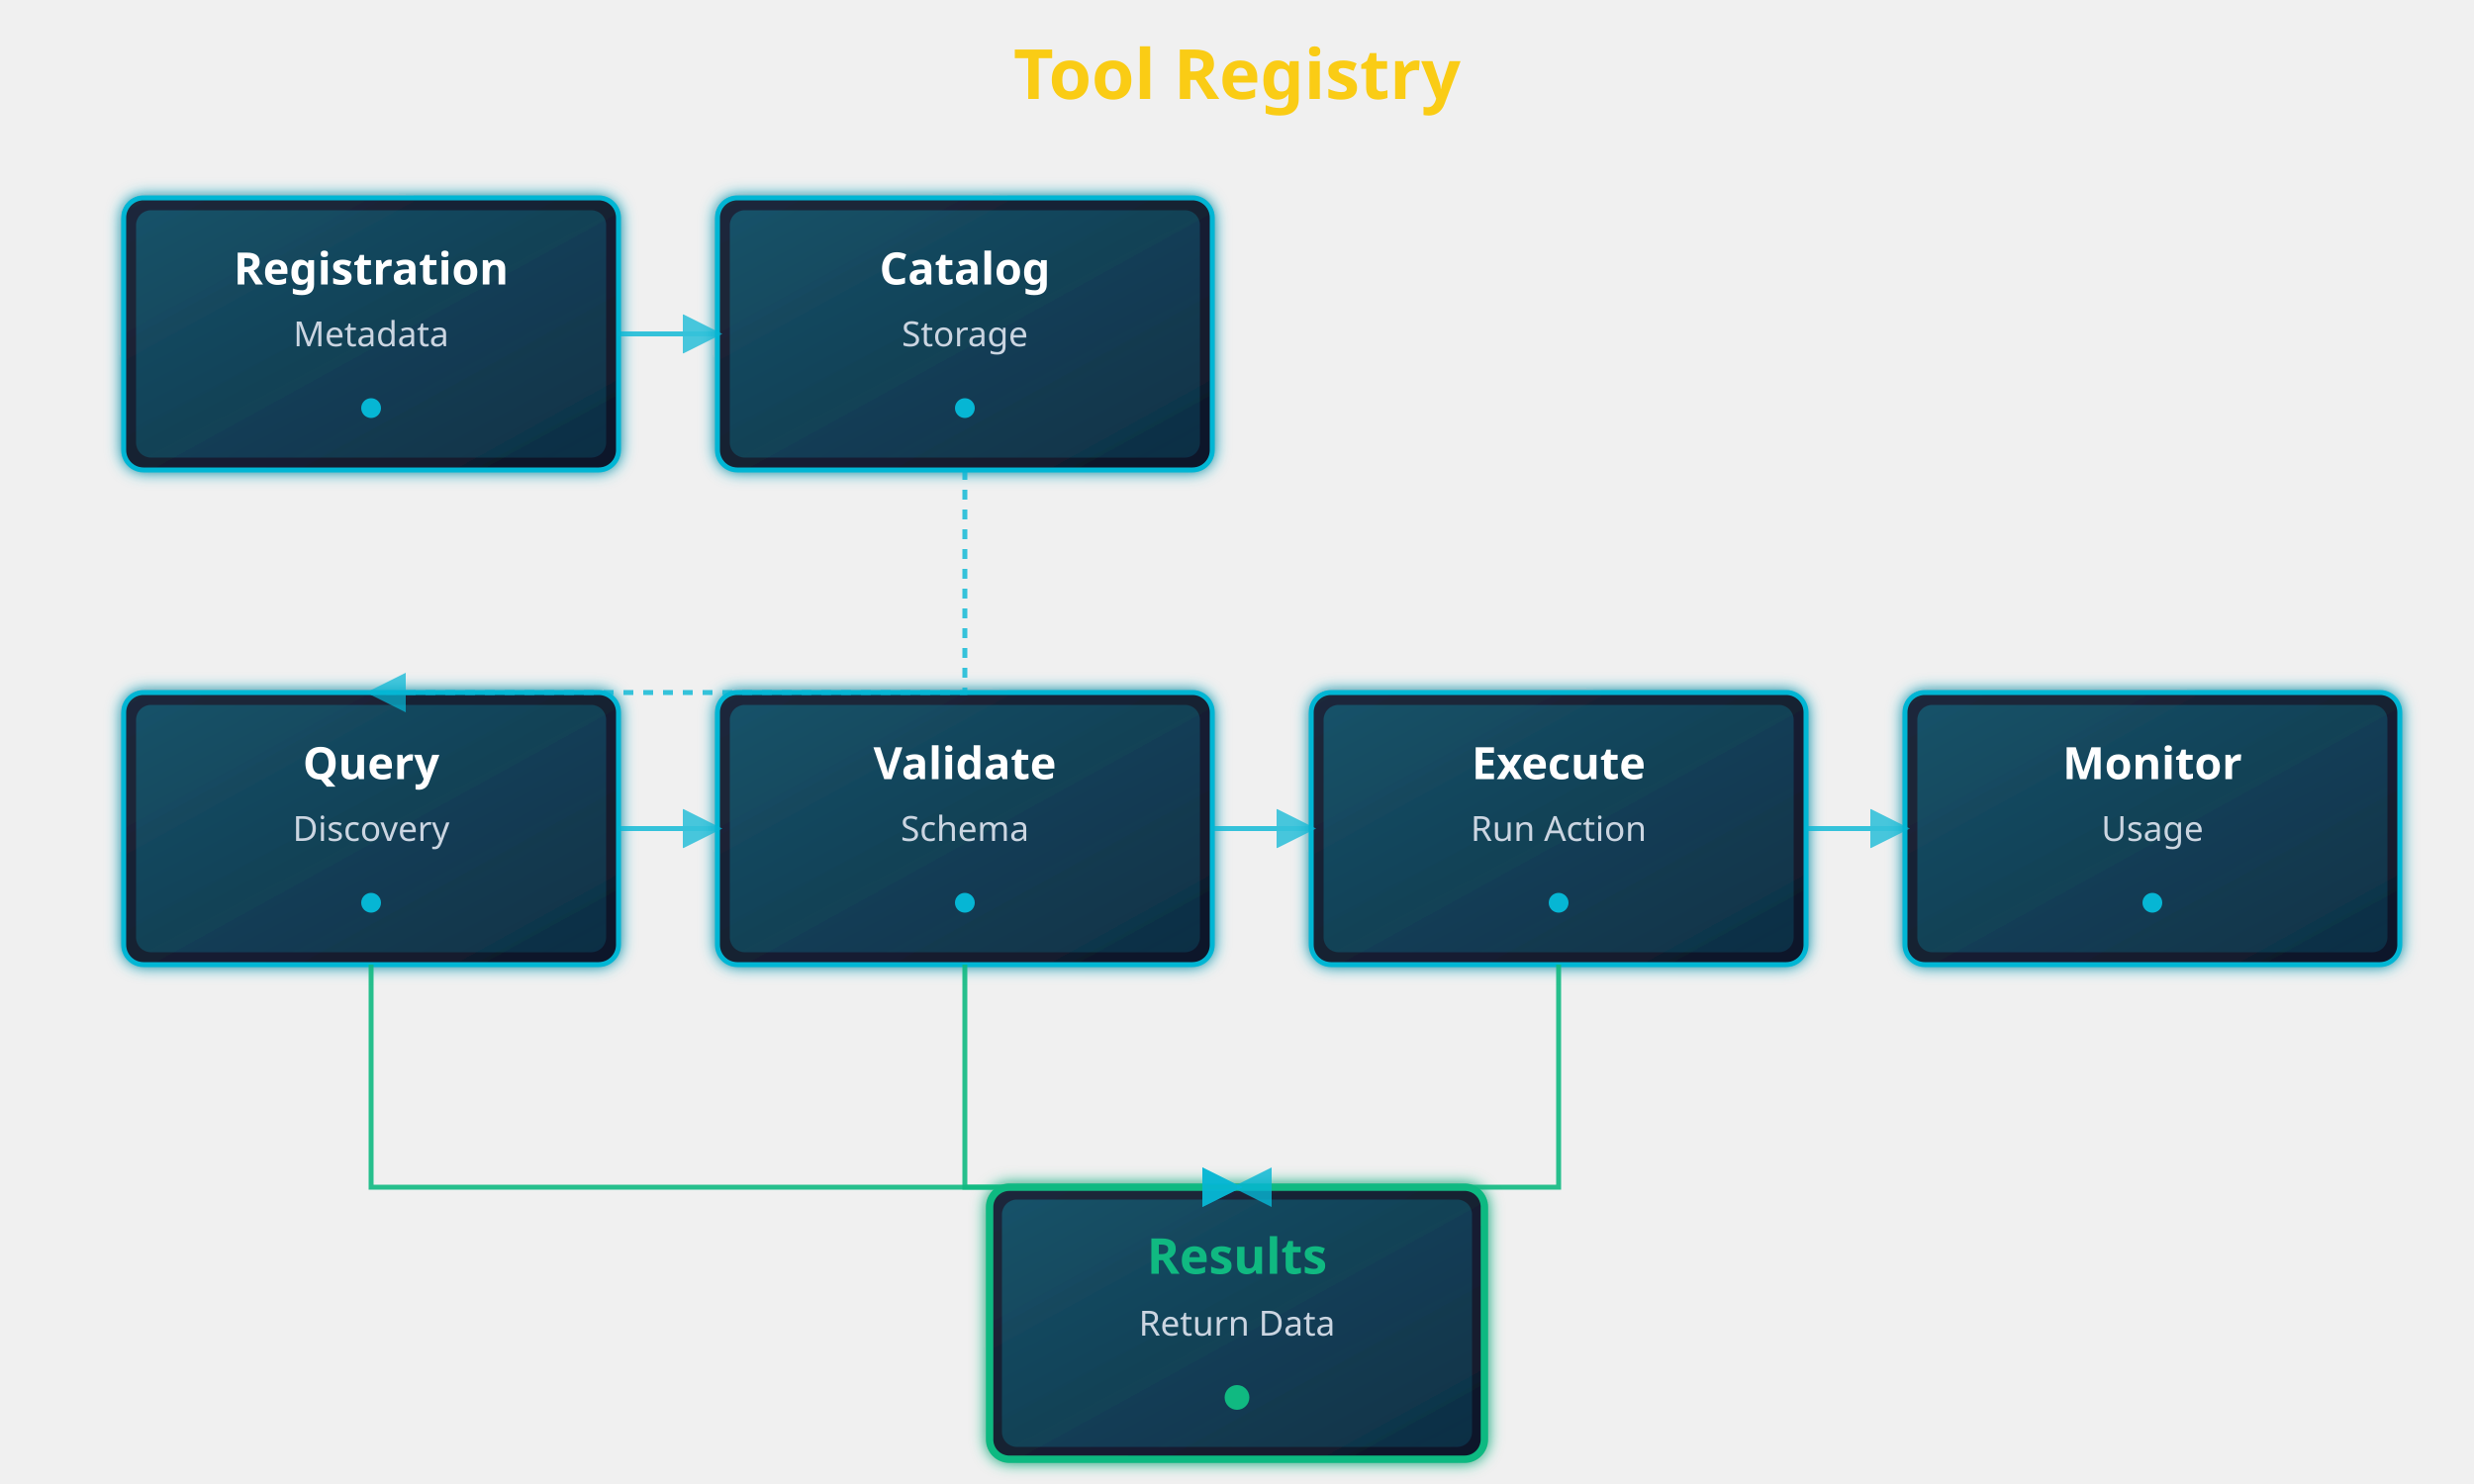
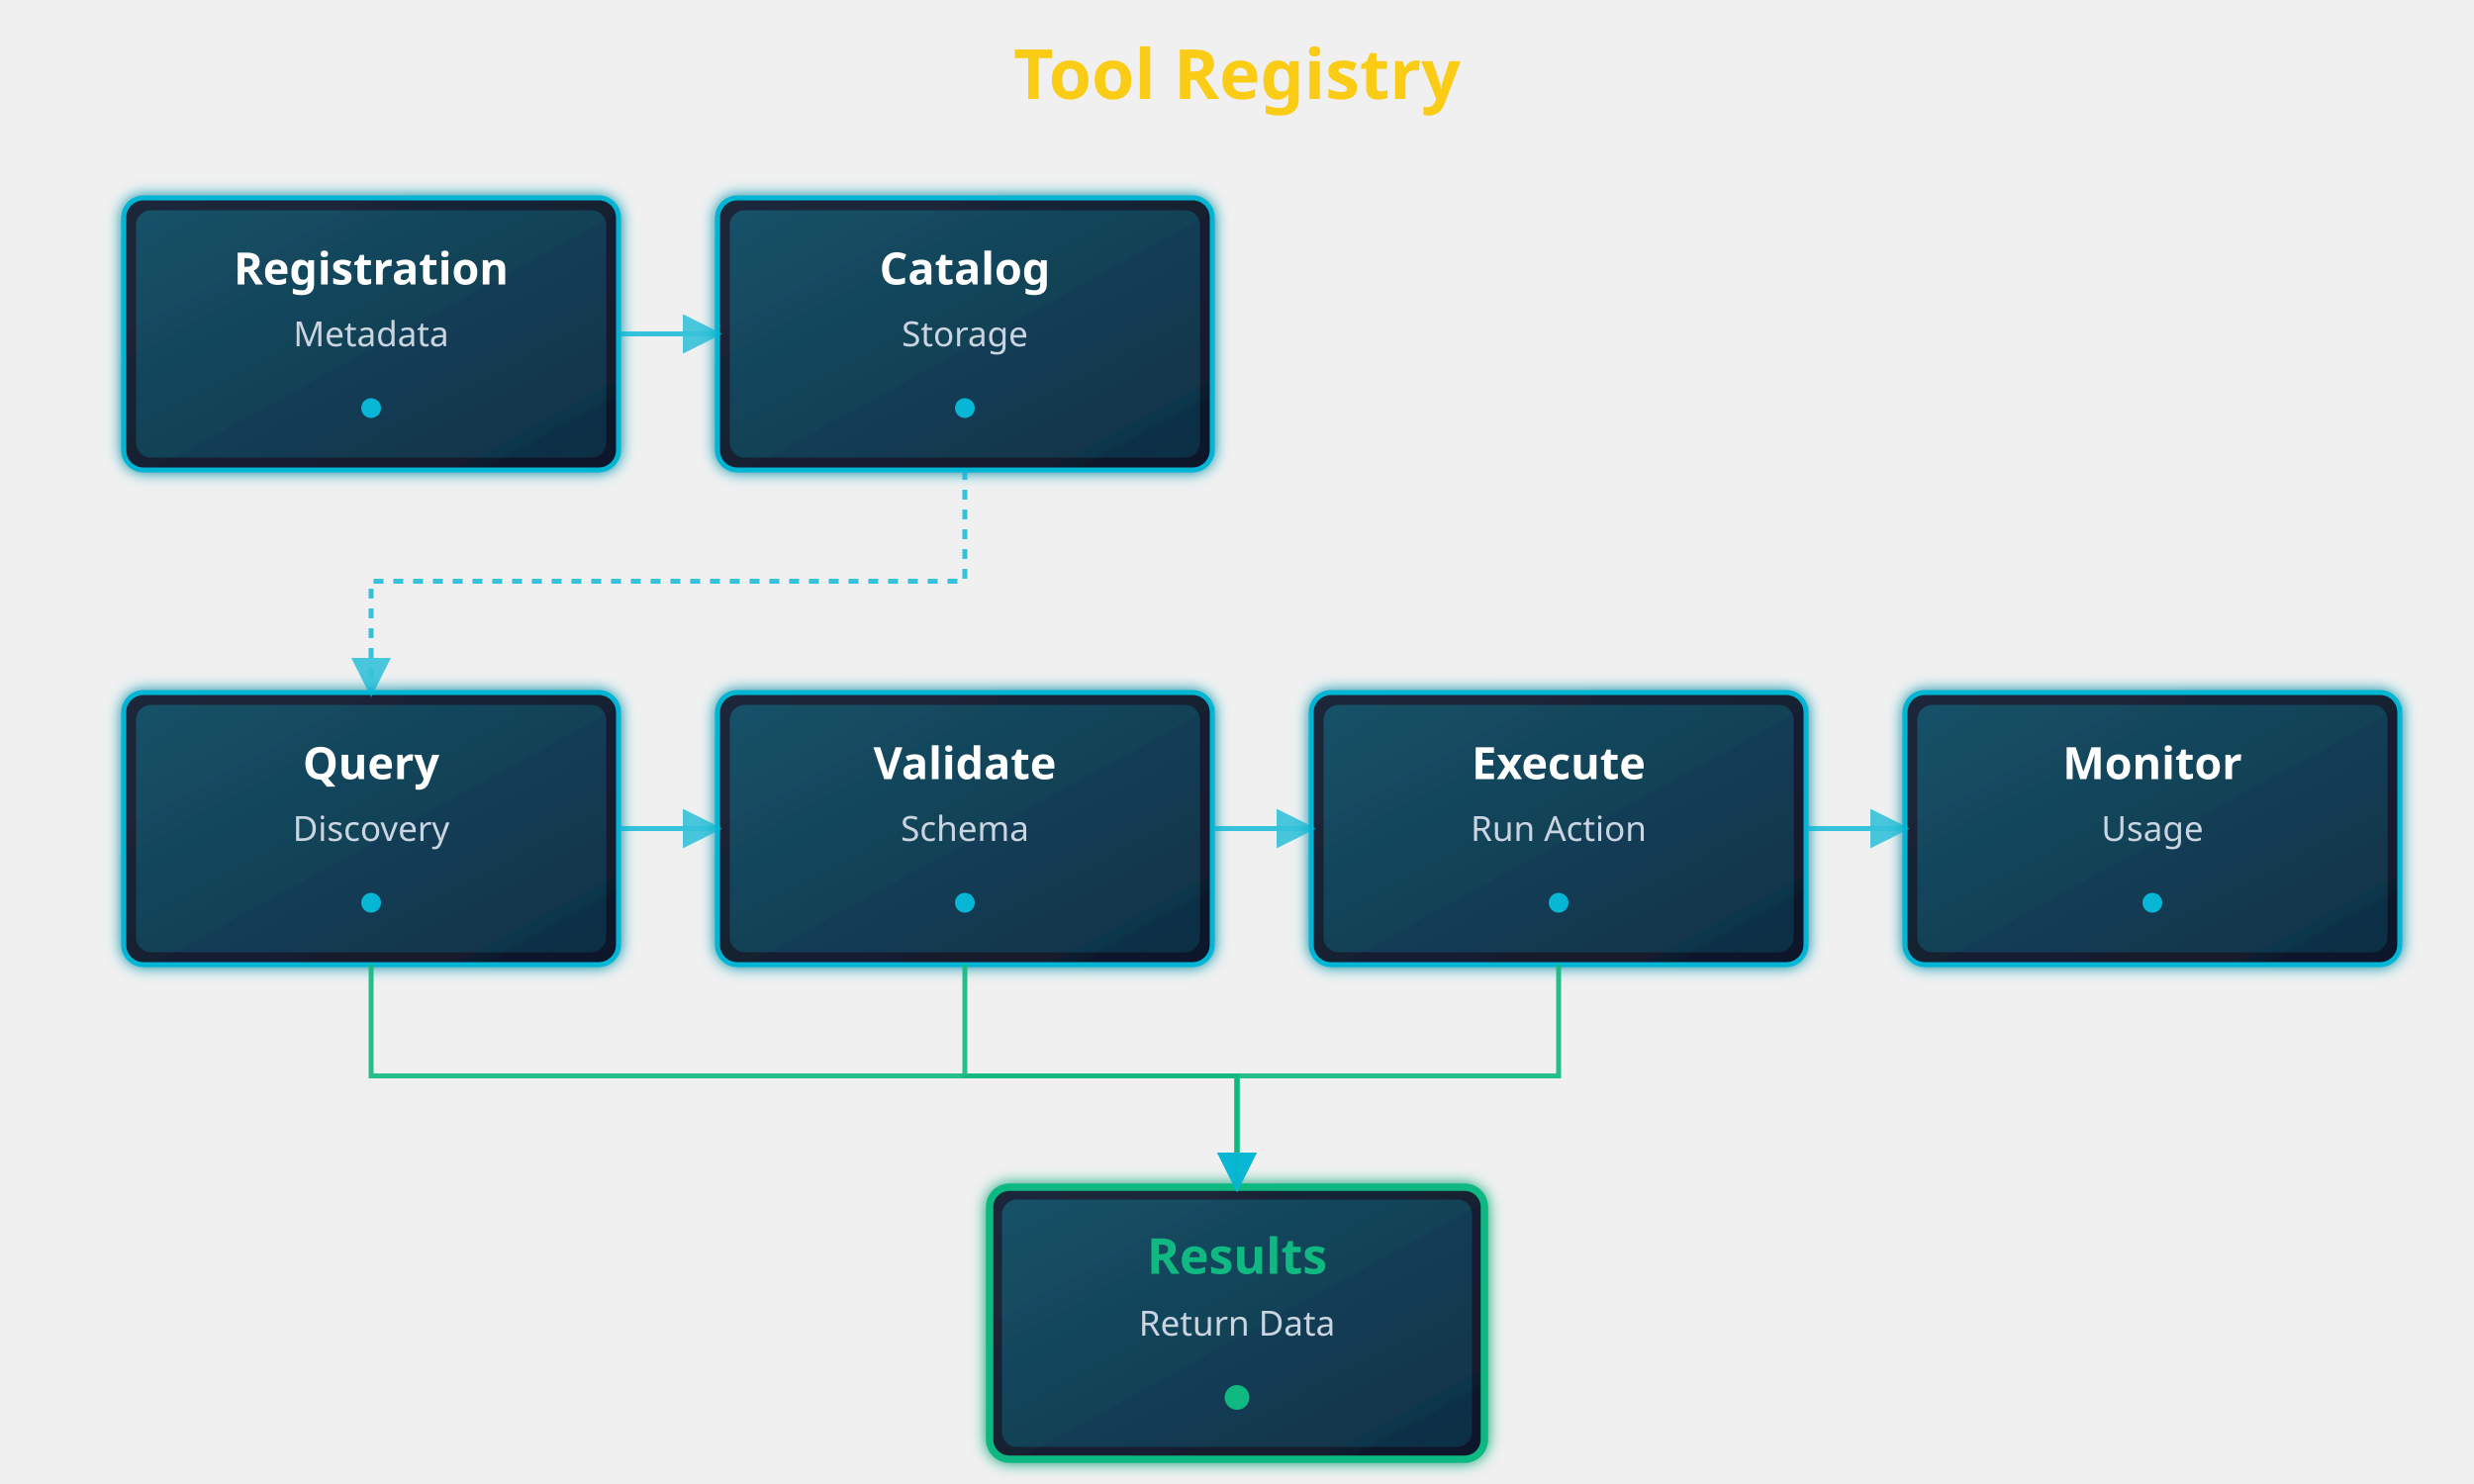
<svg xmlns="http://www.w3.org/2000/svg" width="1000" height="600" viewBox="0 0 1000 600">
  <defs>
    <linearGradient id="boxGrad" x1="0%" y1="0%" x2="100%" y2="100%">
      <stop offset="0%" style="stop-color:#1e293b;stop-opacity:1" />
      <stop offset="100%" style="stop-color:#0f172a;stop-opacity:1" />
    </linearGradient>
    <linearGradient id="cyanGrad" x1="0%" y1="0%" x2="100%" y2="100%">
      <stop offset="0%" style="stop-color:#06b6d4;stop-opacity:0.3" />
      <stop offset="100%" style="stop-color:#0891b2;stop-opacity:0.2" />
    </linearGradient>
    <filter id="glow">
      <feGaussianBlur stdDeviation="3" result="coloredBlur" />
      <feMerge>
        <feMergeNode in="coloredBlur" />
        <feMergeNode in="SourceGraphic" />
      </feMerge>
    </filter>
    <marker id="arrowhead" markerWidth="8" markerHeight="8" refX="7" refY="4" orient="auto">
      <polygon points="0 0, 8 4, 0 8" fill="#06b6d4" opacity="0.9" />
    </marker>
  </defs>
  <text x="500" y="40" font-family="system-ui, sans-serif" font-size="28" font-weight="bold" fill="#facc15" text-anchor="middle">Tool Registry</text>
  <g transform="translate(50, 80)">
    <g>
      <rect x="0" y="0" width="200" height="110" rx="8" fill="url(#boxGrad)" stroke="#06b6d4" stroke-width="2" filter="url(#glow)" />
      <rect x="5" y="5" width="190" height="100" rx="6" fill="url(#cyanGrad)" />
      <text x="100" y="35" font-family="system-ui, sans-serif" font-size="18" font-weight="bold" fill="#ffffff" text-anchor="middle">Registration</text>
      <text x="100" y="60" font-family="system-ui, sans-serif" font-size="14" fill="#cbd5e1" text-anchor="middle">Metadata</text>
      <circle cx="100" cy="85" r="4" fill="#06b6d4" />
    </g>
    <g transform="translate(240, 0)">
      <rect x="0" y="0" width="200" height="110" rx="8" fill="url(#boxGrad)" stroke="#06b6d4" stroke-width="2" filter="url(#glow)" />
      <rect x="5" y="5" width="190" height="100" rx="6" fill="url(#cyanGrad)" />
      <text x="100" y="35" font-family="system-ui, sans-serif" font-size="18" font-weight="bold" fill="#ffffff" text-anchor="middle">Catalog</text>
      <text x="100" y="60" font-family="system-ui, sans-serif" font-size="14" fill="#cbd5e1" text-anchor="middle">Storage</text>
      <circle cx="100" cy="85" r="4" fill="#06b6d4" />
    </g>
  </g>
  <g transform="translate(50, 280)">
    <g>
      <rect x="0" y="0" width="200" height="110" rx="8" fill="url(#boxGrad)" stroke="#06b6d4" stroke-width="2" filter="url(#glow)" />
      <rect x="5" y="5" width="190" height="100" rx="6" fill="url(#cyanGrad)" />
      <text x="100" y="35" font-family="system-ui, sans-serif" font-size="18" font-weight="bold" fill="#ffffff" text-anchor="middle">Query</text>
      <text x="100" y="60" font-family="system-ui, sans-serif" font-size="14" fill="#cbd5e1" text-anchor="middle">Discovery</text>
      <circle cx="100" cy="85" r="4" fill="#06b6d4" />
    </g>
    <g transform="translate(240, 0)">
      <rect x="0" y="0" width="200" height="110" rx="8" fill="url(#boxGrad)" stroke="#06b6d4" stroke-width="2" filter="url(#glow)" />
      <rect x="5" y="5" width="190" height="100" rx="6" fill="url(#cyanGrad)" />
      <text x="100" y="35" font-family="system-ui, sans-serif" font-size="18" font-weight="bold" fill="#ffffff" text-anchor="middle">Validate</text>
      <text x="100" y="60" font-family="system-ui, sans-serif" font-size="14" fill="#cbd5e1" text-anchor="middle">Schema</text>
      <circle cx="100" cy="85" r="4" fill="#06b6d4" />
    </g>
    <g transform="translate(480, 0)">
      <rect x="0" y="0" width="200" height="110" rx="8" fill="url(#boxGrad)" stroke="#06b6d4" stroke-width="2" filter="url(#glow)" />
      <rect x="5" y="5" width="190" height="100" rx="6" fill="url(#cyanGrad)" />
      <text x="100" y="35" font-family="system-ui, sans-serif" font-size="18" font-weight="bold" fill="#ffffff" text-anchor="middle">Execute</text>
      <text x="100" y="60" font-family="system-ui, sans-serif" font-size="14" fill="#cbd5e1" text-anchor="middle">Run Action</text>
      <circle cx="100" cy="85" r="4" fill="#06b6d4" />
    </g>
    <g transform="translate(720, 0)">
      <rect x="0" y="0" width="200" height="110" rx="8" fill="url(#boxGrad)" stroke="#06b6d4" stroke-width="2" filter="url(#glow)" />
      <rect x="5" y="5" width="190" height="100" rx="6" fill="url(#cyanGrad)" />
      <text x="100" y="35" font-family="system-ui, sans-serif" font-size="18" font-weight="bold" fill="#ffffff" text-anchor="middle">Monitor</text>
      <text x="100" y="60" font-family="system-ui, sans-serif" font-size="14" fill="#cbd5e1" text-anchor="middle">Usage</text>
      <circle cx="100" cy="85" r="4" fill="#06b6d4" />
    </g>
  </g>
  <g transform="translate(400, 480)">
    <rect x="0" y="0" width="200" height="110" rx="8" fill="url(#boxGrad)" stroke="#10b981" stroke-width="3" filter="url(#glow)" />
    <rect x="5" y="5" width="190" height="100" rx="6" fill="url(#cyanGrad)" />
    <text x="100" y="35" font-family="system-ui, sans-serif" font-size="20" font-weight="bold" fill="#10b981" text-anchor="middle">Results</text>
    <text x="100" y="60" font-family="system-ui, sans-serif" font-size="14" fill="#cbd5e1" text-anchor="middle">Return Data</text>
    <circle cx="100" cy="85" r="5" fill="#10b981" />
  </g>
  <path d="M 250 135.0 H 290" fill="none" stroke="#06b6d4" stroke-width="2" marker-end="url(#arrowhead)" opacity="0.8" />
-   <path d="M 390.0 190 V 280 H 150.0" fill="none" stroke="#06b6d4" stroke-width="2" stroke-dasharray="4,4" marker-end="url(#arrowhead)" opacity="0.8" />
+   <path d="M 390.0 190.0 V 235.0 H 150.0 V 280.0" fill="none" stroke="#06b6d4" stroke-width="2" stroke-dasharray="4,4" marker-end="url(#arrowhead)" opacity="0.8" />
  <path d="M 250 335.0 H 290" fill="none" stroke="#06b6d4" stroke-width="2" marker-end="url(#arrowhead)" opacity="0.8" />
  <path d="M 490 335.0 H 530" fill="none" stroke="#06b6d4" stroke-width="2" marker-end="url(#arrowhead)" opacity="0.8" />
  <path d="M 730 335.0 H 770" fill="none" stroke="#06b6d4" stroke-width="2" marker-end="url(#arrowhead)" opacity="0.8" />
-   <path d="M 630.0 390 V 480 H 500.0" fill="none" stroke="#10b981" stroke-width="2" marker-end="url(#arrowhead)" opacity="0.9" />
-   <path d="M 390.0 390 V 480 H 500.0" fill="none" stroke="#10b981" stroke-width="2" marker-end="url(#arrowhead)" opacity="0.9" />
-   <path d="M 150.0 390 V 480 H 500.0" fill="none" stroke="#10b981" stroke-width="2" marker-end="url(#arrowhead)" opacity="0.9" />
+   <path d="M 630.0 390.0 V 435.0 H 500.0 V 480.0" fill="none" stroke="#10b981" stroke-width="2" marker-end="url(#arrowhead)" opacity="0.9" />
+   <path d="M 390.0 390.0 V 435.0 H 500.0 V 480.0" fill="none" stroke="#10b981" stroke-width="2" marker-end="url(#arrowhead)" opacity="0.9" />
+   <path d="M 150.0 390.0 V 435.0 H 500.0 V 480.0" fill="none" stroke="#10b981" stroke-width="2" marker-end="url(#arrowhead)" opacity="0.9" />
</svg>
